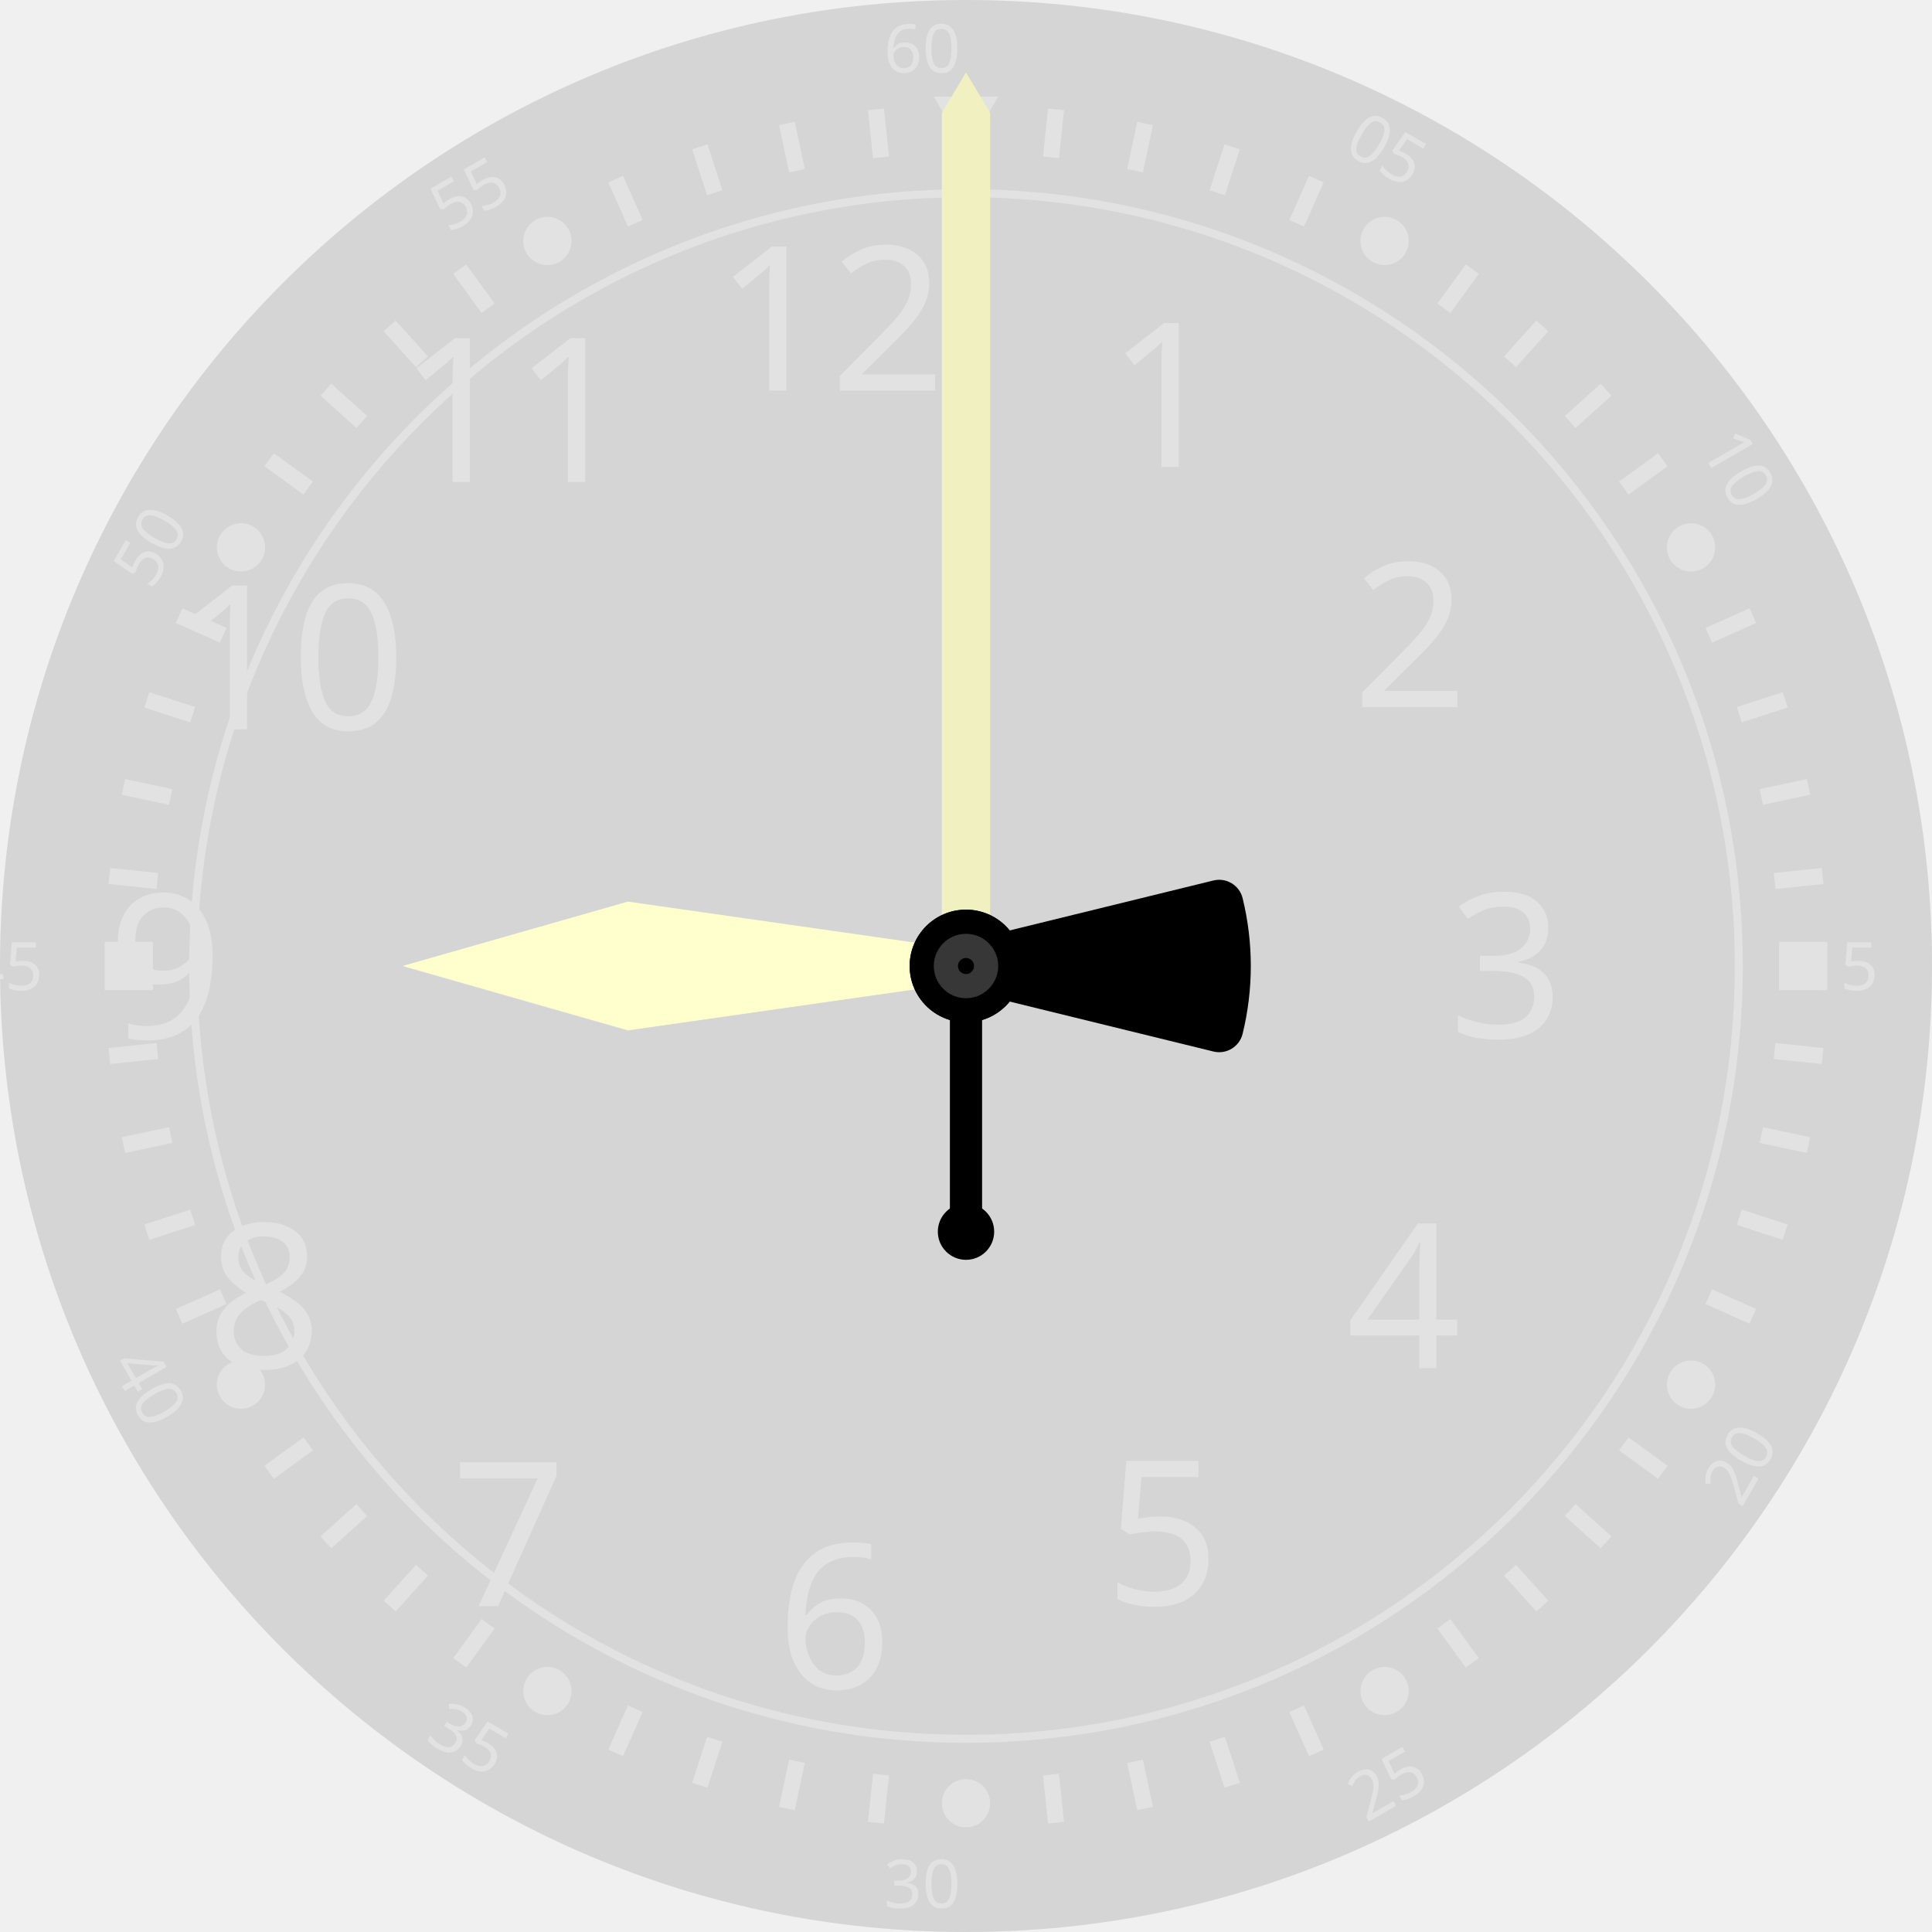
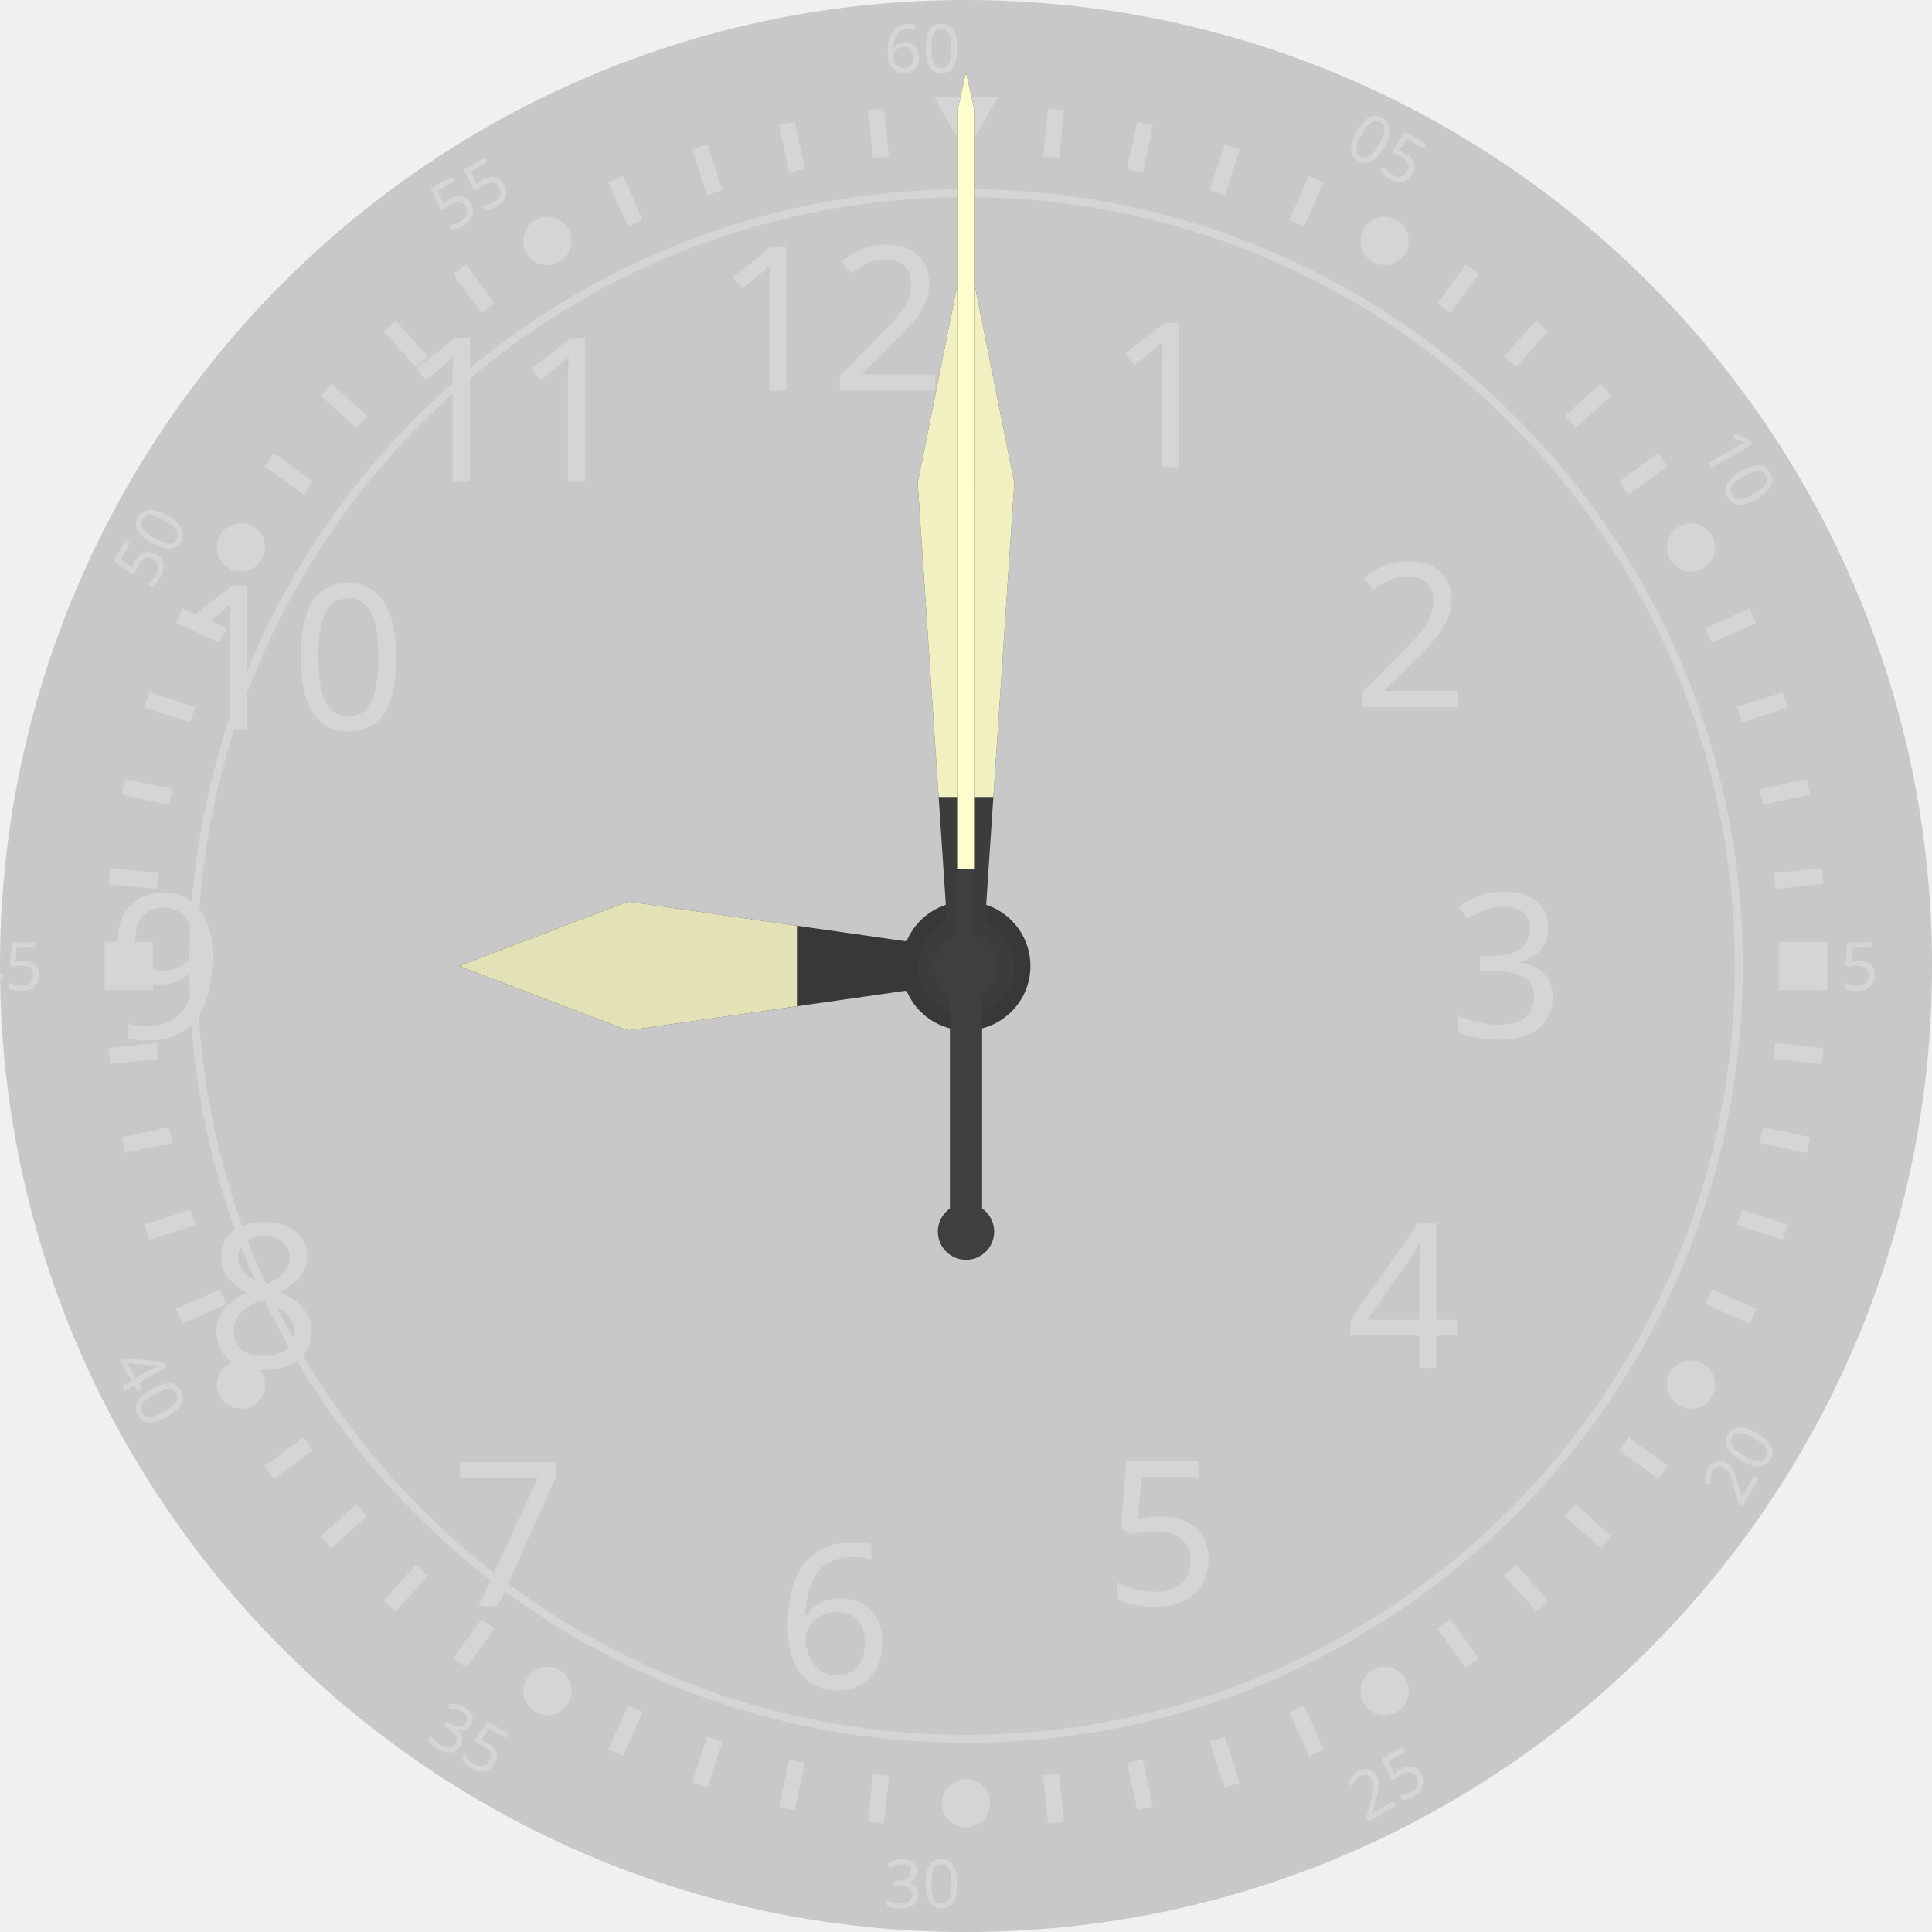
<svg xmlns="http://www.w3.org/2000/svg" width="960" height="960" viewBox="0 0 254 254" version="1.1" id="svg1" xml:space="preserve">
  <defs id="defs1" />
  <g id="layer1">
    <text xml:space="preserve" style="font-size:26.504px;font-family:'Routed Gothic';-inkscape-font-specification:'Routed Gothic';text-align:center;writing-mode:lr-tb;direction:ltr;text-anchor:middle;fill:#ffffff;fill-opacity:1;stroke:none;stroke-width:1.058;stroke-linecap:square;stroke-linejoin:bevel" x="126.379" y="51.348" id="text10">
      <tspan id="tspan10" style="font-size:26.504px;fill:#ffffff;fill-opacity:1;stroke:none;stroke-width:1.058" x="126.379" y="51.348">12</tspan>
    </text>
    <text xml:space="preserve" style="font-size:8.835px;font-family:'Routed Gothic';-inkscape-font-specification:'Routed Gothic';text-align:center;writing-mode:lr-tb;direction:ltr;text-anchor:middle;fill:#ffffff;fill-opacity:1;stroke:none;stroke-width:1.058;stroke-linecap:square;stroke-linejoin:bevel" x="127" y="9.525" id="text11">
      <tspan id="tspan11" style="font-size:8.835px;fill:#ffffff;fill-opacity:1;stroke:none;stroke-width:1.058" x="127" y="9.525">60</tspan>
    </text>
    <text xml:space="preserve" style="font-size:8.835px;font-family:'Routed Gothic';-inkscape-font-specification:'Routed Gothic';text-align:center;writing-mode:lr-tb;direction:ltr;text-anchor:middle;fill:#ffffff;fill-opacity:1;stroke:none;stroke-width:1.058;stroke-linecap:square;stroke-linejoin:bevel" x="127" y="250.825" id="text16">
      <tspan id="tspan16" style="font-size:8.835px;fill:#ffffff;fill-opacity:1;stroke:none;stroke-width:1.058" x="127" y="250.825">30</tspan>
    </text>
    <text xml:space="preserve" style="font-size:8.835px;font-family:'Routed Gothic';-inkscape-font-specification:'Routed Gothic';text-align:center;writing-mode:lr-tb;direction:ltr;text-anchor:middle;fill:#ffffff;fill-opacity:1;stroke:none;stroke-width:1.058;stroke-linecap:square;stroke-linejoin:bevel" x="247.65" y="130.175" id="text19">
      <tspan id="tspan19" style="font-size:8.835px;fill:#ffffff;fill-opacity:1;stroke:none;stroke-width:1.058" x="247.65" y="130.175">15</tspan>
    </text>
    <text xml:space="preserve" style="font-size:8.835px;font-family:'Routed Gothic';-inkscape-font-specification:'Routed Gothic';text-align:center;writing-mode:lr-tb;direction:ltr;text-anchor:middle;fill:#ffffff;fill-opacity:1;stroke:none;stroke-width:1.058;stroke-linecap:square;stroke-linejoin:bevel" x="6.35" y="130.175" id="text21">
      <tspan id="tspan21" style="font-size:8.835px;fill:#ffffff;fill-opacity:1;stroke:none;stroke-width:1.058" x="6.35" y="130.175">45</tspan>
    </text>
    <path style="fill:#ffffff;fill-opacity:1;stroke:none;stroke-width:1.058;stroke-linecap:square;stroke-linejoin:bevel;stroke-opacity:1" d="m 122.767,12.7 h 8.467 l -4.233,7.332 z" id="path23" />
    <ellipse style="fill:#ffffff;fill-opacity:1;stroke:none;stroke-width:1.058;stroke-linecap:square;stroke-linejoin:bevel;stroke-opacity:1" id="ellipse29" cx="283.552" cy="46.485" rx="3.175" ry="3.175" transform="rotate(30)" />
    <ellipse style="fill:#ffffff;fill-opacity:1;stroke:none;stroke-width:1.058;stroke-linecap:square;stroke-linejoin:bevel;stroke-opacity:1" id="ellipse30" cx="63.419" cy="46.485" rx="3.175" ry="3.175" transform="rotate(30)" />
    <ellipse style="fill:#ffffff;fill-opacity:1;stroke:none;stroke-width:1.058;stroke-linecap:square;stroke-linejoin:bevel;stroke-opacity:1" id="ellipse31" cx="283.552" cy="-46.485" rx="3.175" ry="3.175" transform="rotate(60)" />
    <ellipse style="fill:#ffffff;fill-opacity:1;stroke:none;stroke-width:1.058;stroke-linecap:square;stroke-linejoin:bevel;stroke-opacity:1" id="ellipse32" cx="63.419" cy="-46.485" rx="3.175" ry="3.175" transform="rotate(60)" />
    <ellipse style="fill:#ffffff;fill-opacity:1;stroke:none;stroke-width:1.058;stroke-linecap:square;stroke-linejoin:bevel;stroke-opacity:1" id="ellipse33" cx="156.552" cy="-173.485" rx="3.175" ry="3.175" transform="rotate(120)" />
    <ellipse style="fill:#ffffff;fill-opacity:1;stroke:none;stroke-width:1.058;stroke-linecap:square;stroke-linejoin:bevel;stroke-opacity:1" id="ellipse34" cx="-63.581" cy="-173.485" rx="3.175" ry="3.175" transform="rotate(120)" />
    <ellipse style="fill:#ffffff;fill-opacity:1;stroke:none;stroke-width:1.058;stroke-linecap:square;stroke-linejoin:bevel;stroke-opacity:1" id="ellipse35" cx="63.581" cy="-173.485" rx="3.175" ry="3.175" transform="rotate(150)" />
    <ellipse style="fill:#ffffff;fill-opacity:1;stroke:none;stroke-width:1.058;stroke-linecap:square;stroke-linejoin:bevel;stroke-opacity:1" id="ellipse36" cx="-156.552" cy="-173.485" rx="3.175" ry="3.175" transform="rotate(150)" />
    <ellipse style="fill:#ffffff;fill-opacity:1;stroke:none;stroke-width:1.058;stroke-linecap:square;stroke-linejoin:bevel;stroke-opacity:1" id="ellipse38" cx="-237.067" cy="127" rx="3.175" ry="3.175" transform="rotate(-90)" />
    <rect style="fill:#ffffff;fill-opacity:1;stroke:none;stroke-width:1.058;stroke-linecap:square;stroke-linejoin:bevel;stroke-opacity:1" id="rect38" width="6.35" height="2.117" x="26.338" y="111.971" transform="rotate(6)" />
    <rect style="fill:#ffffff;fill-opacity:1;stroke:none;stroke-width:1.058;stroke-linecap:square;stroke-linejoin:bevel;stroke-opacity:1" id="rect39" width="6.35" height="2.117" x="246.471" y="111.971" transform="rotate(6)" />
    <rect style="fill:#ffffff;fill-opacity:1;stroke:none;stroke-width:1.058;stroke-linecap:square;stroke-linejoin:bevel;stroke-opacity:1" id="rect40" width="6.35" height="2.117" x="37.388" y="96.762" transform="rotate(12)" />
    <rect style="fill:#ffffff;fill-opacity:1;stroke:none;stroke-width:1.058;stroke-linecap:square;stroke-linejoin:bevel;stroke-opacity:1" id="rect41" width="6.35" height="2.117" x="257.521" y="96.762" transform="rotate(12)" />
    <rect style="fill:#ffffff;fill-opacity:1;stroke:none;stroke-width:1.058;stroke-linecap:square;stroke-linejoin:bevel;stroke-opacity:1" id="rect42" width="6.35" height="2.117" x="46.788" y="80.481" transform="rotate(18)" />
    <rect style="fill:#ffffff;fill-opacity:1;stroke:none;stroke-width:1.058;stroke-linecap:square;stroke-linejoin:bevel;stroke-opacity:1" id="rect43" width="6.35" height="2.117" x="266.921" y="80.481" transform="rotate(18)" />
    <rect style="fill:#ffffff;fill-opacity:1;stroke:none;stroke-width:1.058;stroke-linecap:square;stroke-linejoin:bevel;stroke-opacity:1" id="rect44" width="6.35" height="2.117" x="54.434" y="63.306" transform="rotate(24)" />
    <rect style="fill:#ffffff;fill-opacity:1;stroke:none;stroke-width:1.058;stroke-linecap:square;stroke-linejoin:bevel;stroke-opacity:1" id="rect45" width="6.35" height="2.117" x="274.567" y="63.306" transform="rotate(24)" />
    <rect style="fill:#ffffff;fill-opacity:1;stroke:none;stroke-width:1.058;stroke-linecap:square;stroke-linejoin:bevel;stroke-opacity:1" id="rect46" width="6.35" height="2.117" x="64.152" y="27.038" transform="rotate(36)" />
    <rect style="fill:#ffffff;fill-opacity:1;stroke:none;stroke-width:1.058;stroke-linecap:square;stroke-linejoin:bevel;stroke-opacity:1" id="rect47" width="6.35" height="2.117" x="284.286" y="27.038" transform="rotate(36)" />
    <rect style="fill:#ffffff;fill-opacity:1;stroke:none;stroke-width:1.058;stroke-linecap:square;stroke-linejoin:bevel;stroke-opacity:1" id="rect48" width="6.35" height="2.117" x="66.117" y="8.341" transform="rotate(42)" />
    <rect style="fill:#ffffff;fill-opacity:1;stroke:none;stroke-width:1.058;stroke-linecap:square;stroke-linejoin:bevel;stroke-opacity:1" id="rect49" width="6.35" height="2.117" x="286.251" y="8.341" transform="rotate(42)" />
    <rect style="fill:#ffffff;fill-opacity:1;stroke:none;stroke-width:1.058;stroke-linecap:square;stroke-linejoin:bevel;stroke-opacity:1" id="rect50" width="6.35" height="2.117" x="66.117" y="-10.458" transform="rotate(48)" />
    <rect style="fill:#ffffff;fill-opacity:1;stroke:none;stroke-width:1.058;stroke-linecap:square;stroke-linejoin:bevel;stroke-opacity:1" id="rect51" width="6.35" height="2.117" x="286.251" y="-10.458" transform="rotate(48)" />
    <rect style="fill:#ffffff;fill-opacity:1;stroke:none;stroke-width:1.058;stroke-linecap:square;stroke-linejoin:bevel;stroke-opacity:1" id="rect52" width="6.35" height="2.117" x="64.152" y="-29.155" transform="rotate(54)" />
    <rect style="fill:#ffffff;fill-opacity:1;stroke:none;stroke-width:1.058;stroke-linecap:square;stroke-linejoin:bevel;stroke-opacity:1" id="rect53" width="6.35" height="2.117" x="284.286" y="-29.155" transform="rotate(54)" />
    <rect style="fill:#ffffff;fill-opacity:1;stroke:none;stroke-width:1.058;stroke-linecap:square;stroke-linejoin:bevel;stroke-opacity:1" id="rect54" width="6.35" height="2.117" x="54.434" y="-65.423" transform="rotate(66)" />
    <rect style="fill:#ffffff;fill-opacity:1;stroke:none;stroke-width:1.058;stroke-linecap:square;stroke-linejoin:bevel;stroke-opacity:1" id="rect55" width="6.35" height="2.117" x="274.567" y="-65.423" transform="rotate(66)" />
    <rect style="fill:#ffffff;fill-opacity:1;stroke:none;stroke-width:1.058;stroke-linecap:square;stroke-linejoin:bevel;stroke-opacity:1" id="rect56" width="6.35" height="2.117" x="46.788" y="-82.597" transform="rotate(72)" />
    <rect style="fill:#ffffff;fill-opacity:1;stroke:none;stroke-width:1.058;stroke-linecap:square;stroke-linejoin:bevel;stroke-opacity:1" id="rect57" width="6.35" height="2.117" x="266.921" y="-82.597" transform="rotate(72)" />
    <rect style="fill:#ffffff;fill-opacity:1;stroke:none;stroke-width:1.058;stroke-linecap:square;stroke-linejoin:bevel;stroke-opacity:1" id="rect58" width="6.35" height="2.117" x="37.388" y="-98.878" transform="rotate(78)" />
    <rect style="fill:#ffffff;fill-opacity:1;stroke:none;stroke-width:1.058;stroke-linecap:square;stroke-linejoin:bevel;stroke-opacity:1" id="rect59" width="6.35" height="2.117" x="257.521" y="-98.878" transform="rotate(78)" />
    <rect style="fill:#ffffff;fill-opacity:1;stroke:none;stroke-width:1.058;stroke-linecap:square;stroke-linejoin:bevel;stroke-opacity:1" id="rect60" width="6.35" height="2.117" x="26.338" y="-114.087" transform="rotate(84)" />
    <rect style="fill:#ffffff;fill-opacity:1;stroke:none;stroke-width:1.058;stroke-linecap:square;stroke-linejoin:bevel;stroke-opacity:1" id="rect61" width="6.35" height="2.117" x="246.471" y="-114.087" transform="rotate(84)" />
    <rect style="fill:#ffffff;fill-opacity:1;stroke:none;stroke-width:1.058;stroke-linecap:square;stroke-linejoin:bevel;stroke-opacity:1" id="rect62" width="6.35" height="2.117" x="-0.212" y="-140.638" transform="rotate(96)" />
    <rect style="fill:#ffffff;fill-opacity:1;stroke:none;stroke-width:1.058;stroke-linecap:square;stroke-linejoin:bevel;stroke-opacity:1" id="rect63" width="6.35" height="2.117" x="219.921" y="-140.638" transform="rotate(96)" />
    <rect style="fill:#ffffff;fill-opacity:1;stroke:none;stroke-width:1.058;stroke-linecap:square;stroke-linejoin:bevel;stroke-opacity:1" id="rect64" width="6.35" height="2.117" x="-15.422" y="-151.688" transform="rotate(102)" />
    <rect style="fill:#ffffff;fill-opacity:1;stroke:none;stroke-width:1.058;stroke-linecap:square;stroke-linejoin:bevel;stroke-opacity:1" id="rect65" width="6.35" height="2.117" x="204.712" y="-151.688" transform="rotate(102)" />
    <rect style="fill:#ffffff;fill-opacity:1;stroke:none;stroke-width:1.058;stroke-linecap:square;stroke-linejoin:bevel;stroke-opacity:1" id="rect66" width="6.35" height="2.117" x="-31.703" y="-161.088" transform="rotate(108)" />
    <rect style="fill:#ffffff;fill-opacity:1;stroke:none;stroke-width:1.058;stroke-linecap:square;stroke-linejoin:bevel;stroke-opacity:1" id="rect67" width="6.35" height="2.117" x="188.431" y="-161.088" transform="rotate(108)" />
    <rect style="fill:#ffffff;fill-opacity:1;stroke:none;stroke-width:1.058;stroke-linecap:square;stroke-linejoin:bevel;stroke-opacity:1" id="rect68" width="6.35" height="2.117" x="-48.877" y="-168.734" transform="rotate(114)" />
    <rect style="fill:#ffffff;fill-opacity:1;stroke:none;stroke-width:1.058;stroke-linecap:square;stroke-linejoin:bevel;stroke-opacity:1" id="rect69" width="6.35" height="2.117" x="171.256" y="-168.734" transform="rotate(114)" />
    <rect style="fill:#ffffff;fill-opacity:1;stroke:none;stroke-width:1.058;stroke-linecap:square;stroke-linejoin:bevel;stroke-opacity:1" id="rect70" width="6.35" height="2.117" x="-85.145" y="-178.452" transform="rotate(126)" />
    <rect style="fill:#ffffff;fill-opacity:1;stroke:none;stroke-width:1.058;stroke-linecap:square;stroke-linejoin:bevel;stroke-opacity:1" id="rect71" width="6.35" height="2.117" x="134.988" y="-178.452" transform="rotate(126)" />
    <rect style="fill:#ffffff;fill-opacity:1;stroke:none;stroke-width:1.058;stroke-linecap:square;stroke-linejoin:bevel;stroke-opacity:1" id="rect72" width="6.35" height="2.117" x="-103.842" y="-180.417" transform="rotate(132)" />
    <rect style="fill:#ffffff;fill-opacity:1;stroke:none;stroke-width:1.058;stroke-linecap:square;stroke-linejoin:bevel;stroke-opacity:1" id="rect73" width="6.35" height="2.117" x="116.291" y="-180.417" transform="rotate(132)" />
    <rect style="fill:#ffffff;fill-opacity:1;stroke:none;stroke-width:1.058;stroke-linecap:square;stroke-linejoin:bevel;stroke-opacity:1" id="rect74" width="6.35" height="2.117" x="-122.641" y="-180.417" transform="rotate(138)" />
    <rect style="fill:#ffffff;fill-opacity:1;stroke:none;stroke-width:1.058;stroke-linecap:square;stroke-linejoin:bevel;stroke-opacity:1" id="rect75" width="6.35" height="2.117" x="97.492" y="-180.417" transform="rotate(138)" />
    <rect style="fill:#ffffff;fill-opacity:1;stroke:none;stroke-width:1.058;stroke-linecap:square;stroke-linejoin:bevel;stroke-opacity:1" id="rect76" width="6.35" height="2.117" x="-141.338" y="-178.452" transform="rotate(144)" />
    <rect style="fill:#ffffff;fill-opacity:1;stroke:none;stroke-width:1.058;stroke-linecap:square;stroke-linejoin:bevel;stroke-opacity:1" id="rect77" width="6.35" height="2.117" x="78.795" y="-178.452" transform="rotate(144)" />
    <rect style="fill:#ffffff;fill-opacity:1;stroke:none;stroke-width:1.058;stroke-linecap:square;stroke-linejoin:bevel;stroke-opacity:1" id="rect78" width="6.35" height="2.117" x="-177.606" y="-168.734" transform="rotate(156)" />
    <rect style="fill:#ffffff;fill-opacity:1;stroke:none;stroke-width:1.058;stroke-linecap:square;stroke-linejoin:bevel;stroke-opacity:1" id="rect79" width="6.35" height="2.117" x="42.527" y="-168.734" transform="rotate(156)" />
    <rect style="fill:#ffffff;fill-opacity:1;stroke:none;stroke-width:1.058;stroke-linecap:square;stroke-linejoin:bevel;stroke-opacity:1" id="rect80" width="6.35" height="2.117" x="-194.781" y="-161.088" transform="rotate(162)" />
    <rect style="fill:#ffffff;fill-opacity:1;stroke:none;stroke-width:1.058;stroke-linecap:square;stroke-linejoin:bevel;stroke-opacity:1" id="rect81" width="6.35" height="2.117" x="25.353" y="-161.088" transform="rotate(162)" />
    <rect style="fill:#ffffff;fill-opacity:1;stroke:none;stroke-width:1.058;stroke-linecap:square;stroke-linejoin:bevel;stroke-opacity:1" id="rect82" width="6.35" height="2.117" x="-211.062" y="-151.688" transform="rotate(168)" />
    <rect style="fill:#ffffff;fill-opacity:1;stroke:none;stroke-width:1.058;stroke-linecap:square;stroke-linejoin:bevel;stroke-opacity:1" id="rect83" width="6.35" height="2.117" x="9.072" y="-151.688" transform="rotate(168)" />
    <rect style="fill:#ffffff;fill-opacity:1;stroke:none;stroke-width:1.058;stroke-linecap:square;stroke-linejoin:bevel;stroke-opacity:1" id="rect84" width="6.35" height="2.117" x="-226.271" y="-140.638" transform="rotate(174)" />
    <rect style="fill:#ffffff;fill-opacity:1;stroke:none;stroke-width:1.058;stroke-linecap:square;stroke-linejoin:bevel;stroke-opacity:1" id="rect85" width="6.35" height="2.117" x="-6.137" y="-140.638" transform="rotate(174)" />
    <ellipse style="fill:none;fill-opacity:1;stroke:#ffffff;stroke-width:1.058;stroke-linecap:square;stroke-linejoin:bevel;stroke-opacity:1" id="path85" cx="127" cy="127" rx="101.6" ry="101.6" />
    <rect style="fill:#ffffff;fill-opacity:1;stroke:none;stroke-width:1.058;stroke-linecap:square;stroke-linejoin:bevel;stroke-opacity:1" id="rect86" width="6.35" height="6.35" x="13.758" y="123.825" />
    <rect style="fill:#ffffff;fill-opacity:1;stroke:none;stroke-width:1.058;stroke-linecap:square;stroke-linejoin:bevel;stroke-opacity:1" id="rect87" width="6.35" height="6.35" x="233.892" y="123.825" />
    <text xml:space="preserve" style="font-size:8.835px;font-family:'Routed Gothic';-inkscape-font-specification:'Routed Gothic';text-align:center;writing-mode:lr-tb;direction:ltr;text-anchor:middle;fill:#ffffff;fill-opacity:1;stroke:none;stroke-width:1.058;stroke-linecap:square;stroke-linejoin:bevel" x="173.47" y="-71.051" id="text87" transform="rotate(30)">
      <tspan id="tspan87" style="font-size:8.835px;fill:#ffffff;fill-opacity:1;stroke:none;stroke-width:1.058" x="173.47" y="-71.051">05</tspan>
    </text>
    <text xml:space="preserve" style="font-size:8.835px;font-family:'Routed Gothic';-inkscape-font-specification:'Routed Gothic';text-align:center;writing-mode:lr-tb;direction:ltr;text-anchor:middle;fill:#ffffff;fill-opacity:1;stroke:none;stroke-width:1.058;stroke-linecap:square;stroke-linejoin:bevel" x="173.47" y="170.249" id="text88" transform="rotate(30)">
      <tspan id="tspan88" style="font-size:8.835px;fill:#ffffff;fill-opacity:1;stroke:none;stroke-width:1.058" x="173.47" y="170.249">35</tspan>
    </text>
    <text xml:space="preserve" style="font-size:8.835px;font-family:'Routed Gothic';-inkscape-font-specification:'Routed Gothic';text-align:center;writing-mode:lr-tb;direction:ltr;text-anchor:middle;fill:#ffffff;fill-opacity:1;stroke:none;stroke-width:1.058;stroke-linecap:square;stroke-linejoin:bevel" x="173.427" y="-164.068" id="text89" transform="rotate(60)">
      <tspan id="tspan89" style="font-size:8.835px;fill:#ffffff;fill-opacity:1;stroke:none;stroke-width:1.058" x="173.427" y="-164.068">10</tspan>
    </text>
    <text xml:space="preserve" style="font-size:8.835px;font-family:'Routed Gothic';-inkscape-font-specification:'Routed Gothic';text-align:center;writing-mode:lr-tb;direction:ltr;text-anchor:middle;fill:#ffffff;fill-opacity:1;stroke:none;stroke-width:1.058;stroke-linecap:square;stroke-linejoin:bevel" x="173.427" y="77.232" id="text90" transform="rotate(60)">
      <tspan id="tspan90" style="font-size:8.835px;fill:#ffffff;fill-opacity:1;stroke:none;stroke-width:1.058" x="173.427" y="77.232">40</tspan>
    </text>
    <text xml:space="preserve" style="font-size:8.835px;font-family:'Routed Gothic';-inkscape-font-specification:'Routed Gothic';text-align:center;writing-mode:lr-tb;direction:ltr;text-anchor:middle;fill:#ffffff;fill-opacity:1;stroke:none;stroke-width:1.058;stroke-linecap:square;stroke-linejoin:bevel" x="46.467" y="56.074" id="text91" transform="rotate(-30)">
      <tspan id="tspan91" style="font-size:8.835px;fill:#ffffff;fill-opacity:1;stroke:none;stroke-width:1.058" x="46.467" y="56.074">55</tspan>
    </text>
    <text xml:space="preserve" style="font-size:8.835px;font-family:'Routed Gothic';-inkscape-font-specification:'Routed Gothic';text-align:center;writing-mode:lr-tb;direction:ltr;text-anchor:middle;fill:#ffffff;fill-opacity:1;stroke:none;stroke-width:1.058;stroke-linecap:square;stroke-linejoin:bevel" x="46.467" y="297.374" id="text92" transform="rotate(-30)">
      <tspan id="tspan92" style="font-size:8.835px;fill:#ffffff;fill-opacity:1;stroke:none;stroke-width:1.058" x="46.467" y="297.374">25</tspan>
    </text>
    <text xml:space="preserve" style="font-size:8.835px;font-family:'Routed Gothic';-inkscape-font-specification:'Routed Gothic';text-align:center;writing-mode:lr-tb;direction:ltr;text-anchor:middle;fill:#ffffff;fill-opacity:1;stroke:none;stroke-width:1.058;stroke-linecap:square;stroke-linejoin:bevel" x="-46.552" y="56.118" id="text93" transform="rotate(-60)">
      <tspan id="tspan93" style="font-size:8.835px;fill:#ffffff;fill-opacity:1;stroke:none;stroke-width:1.058" x="-46.552" y="56.118">50</tspan>
    </text>
    <text xml:space="preserve" style="font-size:8.835px;font-family:'Routed Gothic';-inkscape-font-specification:'Routed Gothic';text-align:center;writing-mode:lr-tb;direction:ltr;text-anchor:middle;fill:#ffffff;fill-opacity:1;stroke:none;stroke-width:1.058;stroke-linecap:square;stroke-linejoin:bevel" x="-46.552" y="297.418" id="text94" transform="rotate(-60)">
      <tspan id="tspan94" style="font-size:8.835px;fill:#ffffff;fill-opacity:1;stroke:none;stroke-width:1.058" x="-46.552" y="297.418">20</tspan>
    </text>
    <text xml:space="preserve" style="font-size:17.67px;font-family:'Routed Gothic';-inkscape-font-specification:'Routed Gothic';writing-mode:lr-tb;direction:ltr;fill:#ffffff;fill-opacity:1;stroke:none;stroke-width:1.058;stroke-linecap:square;stroke-linejoin:bevel;stroke-opacity:1" x="95.25" y="139.7" id="text95">
-       <tspan id="tspan95" style="stroke-width:1.058;fill:#ffffff;fill-opacity:1" x="95.25" y="139.7" />
+       <tspan id="tspan95" style="fill:#ffffff;fill-opacity:1;stroke-width:1.058" x="95.25" y="139.7" />
    </text>
    <text xml:space="preserve" style="font-size:26.504px;font-family:'Routed Gothic';-inkscape-font-specification:'Routed Gothic';text-align:center;writing-mode:lr-tb;direction:ltr;text-anchor:middle;fill:#ffffff;fill-opacity:1;stroke:none;stroke-width:1.058;stroke-linecap:square;stroke-linejoin:bevel" x="84.762" y="63.367" id="text96">
      <tspan id="tspan96" style="font-size:26.504px;fill:#ffffff;fill-opacity:1;stroke:none;stroke-width:1.058" x="84.762" y="63.367">11</tspan>
    </text>
    <text xml:space="preserve" style="font-size:26.504px;font-family:'Routed Gothic';-inkscape-font-specification:'Routed Gothic';text-align:center;writing-mode:lr-tb;direction:ltr;text-anchor:middle;fill:#ffffff;fill-opacity:1;stroke:none;stroke-width:1.058;stroke-linecap:square;stroke-linejoin:bevel" x="55.467" y="95.883" id="text97">
      <tspan id="tspan97" style="font-size:26.504px;fill:#ffffff;fill-opacity:1;stroke:none;stroke-width:1.058" x="55.467" y="95.883">10</tspan>
    </text>
    <text xml:space="preserve" style="font-size:26.504px;font-family:'Routed Gothic';-inkscape-font-specification:'Routed Gothic';text-align:center;writing-mode:lr-tb;direction:ltr;text-anchor:middle;fill:#ffffff;fill-opacity:1;stroke:none;stroke-width:1.058;stroke-linecap:square;stroke-linejoin:bevel" x="38.975" y="136.525" id="text98">
      <tspan id="tspan98" style="font-size:26.504px;fill:#ffffff;fill-opacity:1;stroke:none;stroke-width:1.058" x="38.975" y="136.525">9</tspan>
    </text>
    <text xml:space="preserve" style="font-size:26.504px;font-family:'Routed Gothic';-inkscape-font-specification:'Routed Gothic';text-align:center;writing-mode:lr-tb;direction:ltr;text-anchor:middle;fill:#ffffff;fill-opacity:1;stroke:none;stroke-width:1.058;stroke-linecap:square;stroke-linejoin:bevel" x="51.961" y="179.849" id="text99">
      <tspan id="tspan99" style="font-size:26.504px;fill:#ffffff;fill-opacity:1;stroke:none;stroke-width:1.058" x="51.961" y="179.849">8</tspan>
    </text>
    <text xml:space="preserve" style="font-size:26.504px;font-family:'Routed Gothic';-inkscape-font-specification:'Routed Gothic';text-align:center;writing-mode:lr-tb;direction:ltr;text-anchor:middle;fill:#ffffff;fill-opacity:1;stroke:none;stroke-width:1.058;stroke-linecap:square;stroke-linejoin:bevel" x="84.115" y="211.163" id="text100">
      <tspan id="tspan100" style="font-size:26.504px;fill:#ffffff;fill-opacity:1;stroke:none;stroke-width:1.058" x="84.115" y="211.163">7</tspan>
    </text>
    <text xml:space="preserve" style="font-size:26.504px;font-family:'Routed Gothic';-inkscape-font-specification:'Routed Gothic';text-align:center;writing-mode:lr-tb;direction:ltr;text-anchor:middle;fill:#ffffff;fill-opacity:1;stroke:none;stroke-width:1.058;stroke-linecap:square;stroke-linejoin:bevel" x="126.896" y="221.979" id="text101">
      <tspan id="tspan101" style="font-size:26.504px;fill:#ffffff;fill-opacity:1;stroke:none;stroke-width:1.058" x="126.896" y="221.979">6</tspan>
    </text>
    <text xml:space="preserve" style="font-size:26.504px;font-family:'Routed Gothic';-inkscape-font-specification:'Routed Gothic';text-align:center;writing-mode:lr-tb;direction:ltr;text-anchor:middle;fill:#ffffff;fill-opacity:1;stroke:none;stroke-width:1.058;stroke-linecap:square;stroke-linejoin:bevel" x="170.048" y="210.982" id="text102">
      <tspan id="tspan102" style="font-size:26.504px;fill:#ffffff;fill-opacity:1;stroke:none;stroke-width:1.058" x="170.048" y="210.982">5</tspan>
    </text>
    <text xml:space="preserve" style="font-size:26.504px;font-family:'Routed Gothic';-inkscape-font-specification:'Routed Gothic';text-align:center;writing-mode:lr-tb;direction:ltr;text-anchor:middle;fill:#ffffff;fill-opacity:1;stroke:none;stroke-width:1.058;stroke-linecap:square;stroke-linejoin:bevel" x="201.764" y="179.877" id="text103">
      <tspan id="tspan103" style="font-size:26.504px;fill:#ffffff;fill-opacity:1;stroke:none;stroke-width:1.058" x="201.764" y="179.877">4</tspan>
    </text>
    <text xml:space="preserve" style="font-size:26.504px;font-family:'Routed Gothic';-inkscape-font-specification:'Routed Gothic';text-align:center;writing-mode:lr-tb;direction:ltr;text-anchor:middle;fill:#ffffff;fill-opacity:1;stroke:none;stroke-width:1.058;stroke-linecap:square;stroke-linejoin:bevel" x="215.299" y="136.421" id="text104">
      <tspan id="tspan104" style="font-size:26.504px;fill:#ffffff;fill-opacity:1;stroke:none;stroke-width:1.058" x="215.299" y="136.421">3</tspan>
    </text>
    <text xml:space="preserve" style="font-size:26.504px;font-family:'Routed Gothic';-inkscape-font-specification:'Routed Gothic';text-align:center;writing-mode:lr-tb;direction:ltr;text-anchor:middle;fill:#ffffff;fill-opacity:1;stroke:none;stroke-width:1.058;stroke-linecap:square;stroke-linejoin:bevel" x="202.627" y="92.965" id="text105">
      <tspan id="tspan105" style="font-size:26.504px;fill:#ffffff;fill-opacity:1;stroke:none;stroke-width:1.058" x="202.627" y="92.965">2</tspan>
    </text>
    <text xml:space="preserve" style="font-size:26.504px;font-family:'Routed Gothic';-inkscape-font-specification:'Routed Gothic';text-align:center;writing-mode:lr-tb;direction:ltr;text-anchor:middle;fill:#ffffff;fill-opacity:1;stroke:none;stroke-width:1.058;stroke-linecap:square;stroke-linejoin:bevel" x="170.374" y="61.399" id="text106">
      <tspan id="tspan106" style="font-size:26.504px;fill:#ffffff;fill-opacity:1;stroke:none;stroke-width:1.058" x="170.374" y="61.399">1</tspan>
    </text>
-     <g id="g140">
-       <circle style="fill:#000000;fill-opacity:0.059;stroke:none;stroke-width:6.35;stroke-linecap:round;stroke-linejoin:round;stroke-dasharray:none;stroke-opacity:1" id="circle139" cx="127" cy="127" r="127" />
-       <g id="g137">
-         <path style="fill:#ffffcd;fill-opacity:1;stroke:none;stroke-width:1.058;stroke-linecap:square;stroke-linejoin:bevel;stroke-dasharray:none;stroke-opacity:1" d="m 130.175,127 h -6.35 l 0,-112.183 3.175,-5.292 3.175,5.292 z" id="path119" />
-         <ellipse style="fill:#000000;fill-opacity:1;stroke:none;stroke-width:1.058;stroke-linecap:square;stroke-linejoin:bevel;stroke-dasharray:none;stroke-opacity:1" id="path120" cx="127" cy="161.925" rx="3.704" ry="3.704" />
-         <path style="fill:#000000;fill-opacity:1;stroke:none;stroke-width:1.058;stroke-linecap:square;stroke-linejoin:bevel;stroke-dasharray:none;stroke-opacity:1" d="m 124.883,161.925 h 4.233 l 0,-34.925 h -4.233 z" id="path121" />
-       </g>
+   </g>
+   <g id="layer2" style="display:inline">
+     <g id="g30" transform="translate(-547.7956,-206.5459)" style="display:inline">
+       <circle style="fill:#000000;fill-opacity:0.059;stroke:none;stroke-width:6.35;stroke-linecap:round;stroke-linejoin:round;stroke-dasharray:none;stroke-opacity:1" id="circle139" cx="674.796" cy="333.546" r="127" />
+       <path id="path118" style="fill:#3f3f3f;fill-opacity:1;stroke:none;stroke-width:1.058;stroke-linecap:square;stroke-linejoin:bevel;stroke-dasharray:none;stroke-opacity:1" d="m 630.346,325.079 -22.225,8.467 22.225,8.467 36.626,-5.232 a 8.467,8.467 0 0 0 7.824,5.232 8.467,8.467 0 0 0 8.467,-8.467 8.467,8.467 0 0 0 -8.467,-8.467 8.467,8.467 0 0 0 -7.824,5.232 z" />
+       <path style="fill:#ffffcd;fill-opacity:1;stroke:none;stroke-width:1.058;stroke-linecap:square;stroke-linejoin:bevel;stroke-dasharray:none;stroke-opacity:1" d="m 608.121,333.546 22.225,-8.467 22.225,3.175 v 10.583 l -22.225,3.175 z" id="path24" />
    </g>
-     <g id="g141" transform="translate(0,-1e-5)">
-       <circle style="fill:#000000;fill-opacity:0.059;stroke:none;stroke-width:6.35;stroke-linecap:round;stroke-linejoin:round;stroke-dasharray:none;stroke-opacity:1" id="path132" cx="127" cy="126.999" r="127" />
-       <g id="g138">
-         <path style="fill:#ffffcd;fill-opacity:1;stroke:none;stroke-width:1.058;stroke-linecap:square;stroke-linejoin:bevel;stroke-dasharray:none;stroke-opacity:1" d="m 52.917,127 29.633,-8.467 44.45,6.35 v 4.233 l -44.45,6.35 z" id="path118" />
-         <g id="path129" style="opacity:1;fill:#000000;fill-opacity:1">
-           <path style="baseline-shift:baseline;display:inline;overflow:visible;vector-effect:none;fill:#000000;fill-opacity:1;stroke-linecap:round;stroke-linejoin:round;enable-background:accumulate;stop-color:#000000;stop-opacity:1" d="m 160.284,118.841 a 34.269,34.269 0 0 1 0,16.319 L 127,127 Z" id="path130" />
-           <path style="baseline-shift:baseline;display:inline;overflow:visible;vector-effect:none;fill:#000000;fill-opacity:1;stroke-linecap:round;stroke-linejoin:round;enable-background:accumulate;stop-color:#000000;stop-opacity:1" d="m 159.527,115.758 -33.283,8.158 a 3.175,3.175 0 0 0 0,6.168 l 33.283,8.158 a 3.175,3.175 0 0 0 3.84,-2.326 c 1.436,-5.857 1.436,-11.975 0,-17.832 a 3.175,3.175 0 0 0 -3.84,-2.326 z m -1.943,7.014 c 0.389,2.819 0.389,5.638 0,8.457 L 140.334,127 Z" id="path131" />
-         </g>
-       </g>
+   </g>
+   <g id="layer3" style="display:inline">
+     <g id="g29" transform="translate(-776.7921,59.86838)" style="display:inline">
+       <circle style="fill:#000000;fill-opacity:0.059;stroke:none;stroke-width:6.35;stroke-linecap:round;stroke-linejoin:round;stroke-dasharray:none;stroke-opacity:1" id="path132" cx="903.792" cy="67.132" r="127" />
+       <path id="circle22" style="fill:#404040;stroke-width:0;stroke-linecap:round;stroke-linejoin:round" d="m 903.792,-28.118 -6.35,31.75 3.844,57.665 a 6.35,6.35 0 0 0 -3.845,5.835 6.35,6.35 0 0 0 6.35,6.35 6.35,6.35 0 0 0 6.35,-6.35 6.35,6.35 0 0 0 -3.844,-5.835 l 3.844,-57.665 z" />
+       <path style="fill:#ffffcd;fill-opacity:1;stroke:none;stroke-width:1.058;stroke-linecap:square;stroke-linejoin:bevel;stroke-dasharray:none;stroke-opacity:1" d="m 903.792,-28.118 6.35,31.75 -2.752,41.275 h -7.197 L 897.442,3.632 Z" id="path7" />
    </g>
-     <g id="g139">
-       <ellipse style="fill:#000000;fill-opacity:1;stroke:none;stroke-width:1.058;stroke-linecap:square;stroke-linejoin:bevel;stroke-dasharray:none;stroke-opacity:1" id="path124" cx="127" cy="127" rx="7.408" ry="7.408" />
-       <ellipse style="fill:#000000;fill-opacity:1;stroke:none;stroke-width:1.058;stroke-linecap:square;stroke-linejoin:bevel;stroke-dasharray:none;stroke-opacity:1" id="ellipse124" cx="127" cy="127" rx="7.408" ry="7.408" />
-       <circle style="fill:#373737;fill-opacity:1;stroke:none;stroke-width:1.058;stroke-linecap:square;stroke-linejoin:bevel;stroke-dasharray:none;stroke-opacity:1" id="path125" cx="127" cy="127" r="4.233" />
-       <circle style="fill:#000000;fill-opacity:1;stroke:none;stroke-width:1.058;stroke-linecap:square;stroke-linejoin:bevel;stroke-dasharray:none;stroke-opacity:1" id="path126" cx="127" cy="127" r="1.058" />
+   </g>
+   <g id="layer4" style="display:inline">
+     <g id="g28" transform="translate(-369.6872,112.2532)">
+       <circle style="fill:#000000;fill-opacity:0.059;stroke:none;stroke-width:6.35;stroke-linecap:round;stroke-linejoin:round;stroke-dasharray:none;stroke-opacity:1" id="circle7" cx="14.747" cy="-496.687" r="127" transform="rotate(90)" />
+       <path id="path119" style="fill:#3f3f3f;fill-opacity:1;stroke:none;stroke-width:1.058;stroke-linecap:square;stroke-linejoin:bevel;stroke-dasharray:none;stroke-opacity:1" d="m 496.687,-102.73 -1.058,4.72 V 2.047 10.648 a 4.233,4.233 0 0 0 -3.175,4.099 4.233,4.233 0 0 0 2.117,3.666 v 28.218 a 3.704,3.704 0 0 0 -1.587,3.04 3.704,3.704 0 0 0 3.704,3.704 3.704,3.704 0 0 0 3.704,-3.704 3.704,3.704 0 0 0 -1.587,-3.04 V 18.413 a 4.233,4.233 0 0 0 2.117,-3.666 4.233,4.233 0 0 0 -3.175,-4.099 V 2.047 -98.01 Z" />
+       <path style="fill:#ffffcd;fill-opacity:1;stroke:none;stroke-width:1.058;stroke-linecap:square;stroke-linejoin:bevel;stroke-dasharray:none;stroke-opacity:1" d="m 497.745,2.047 h -2.117 V -98.01 l 1.058,-4.72 1.058,4.72 z" id="path28" />
    </g>
  </g>
</svg>
